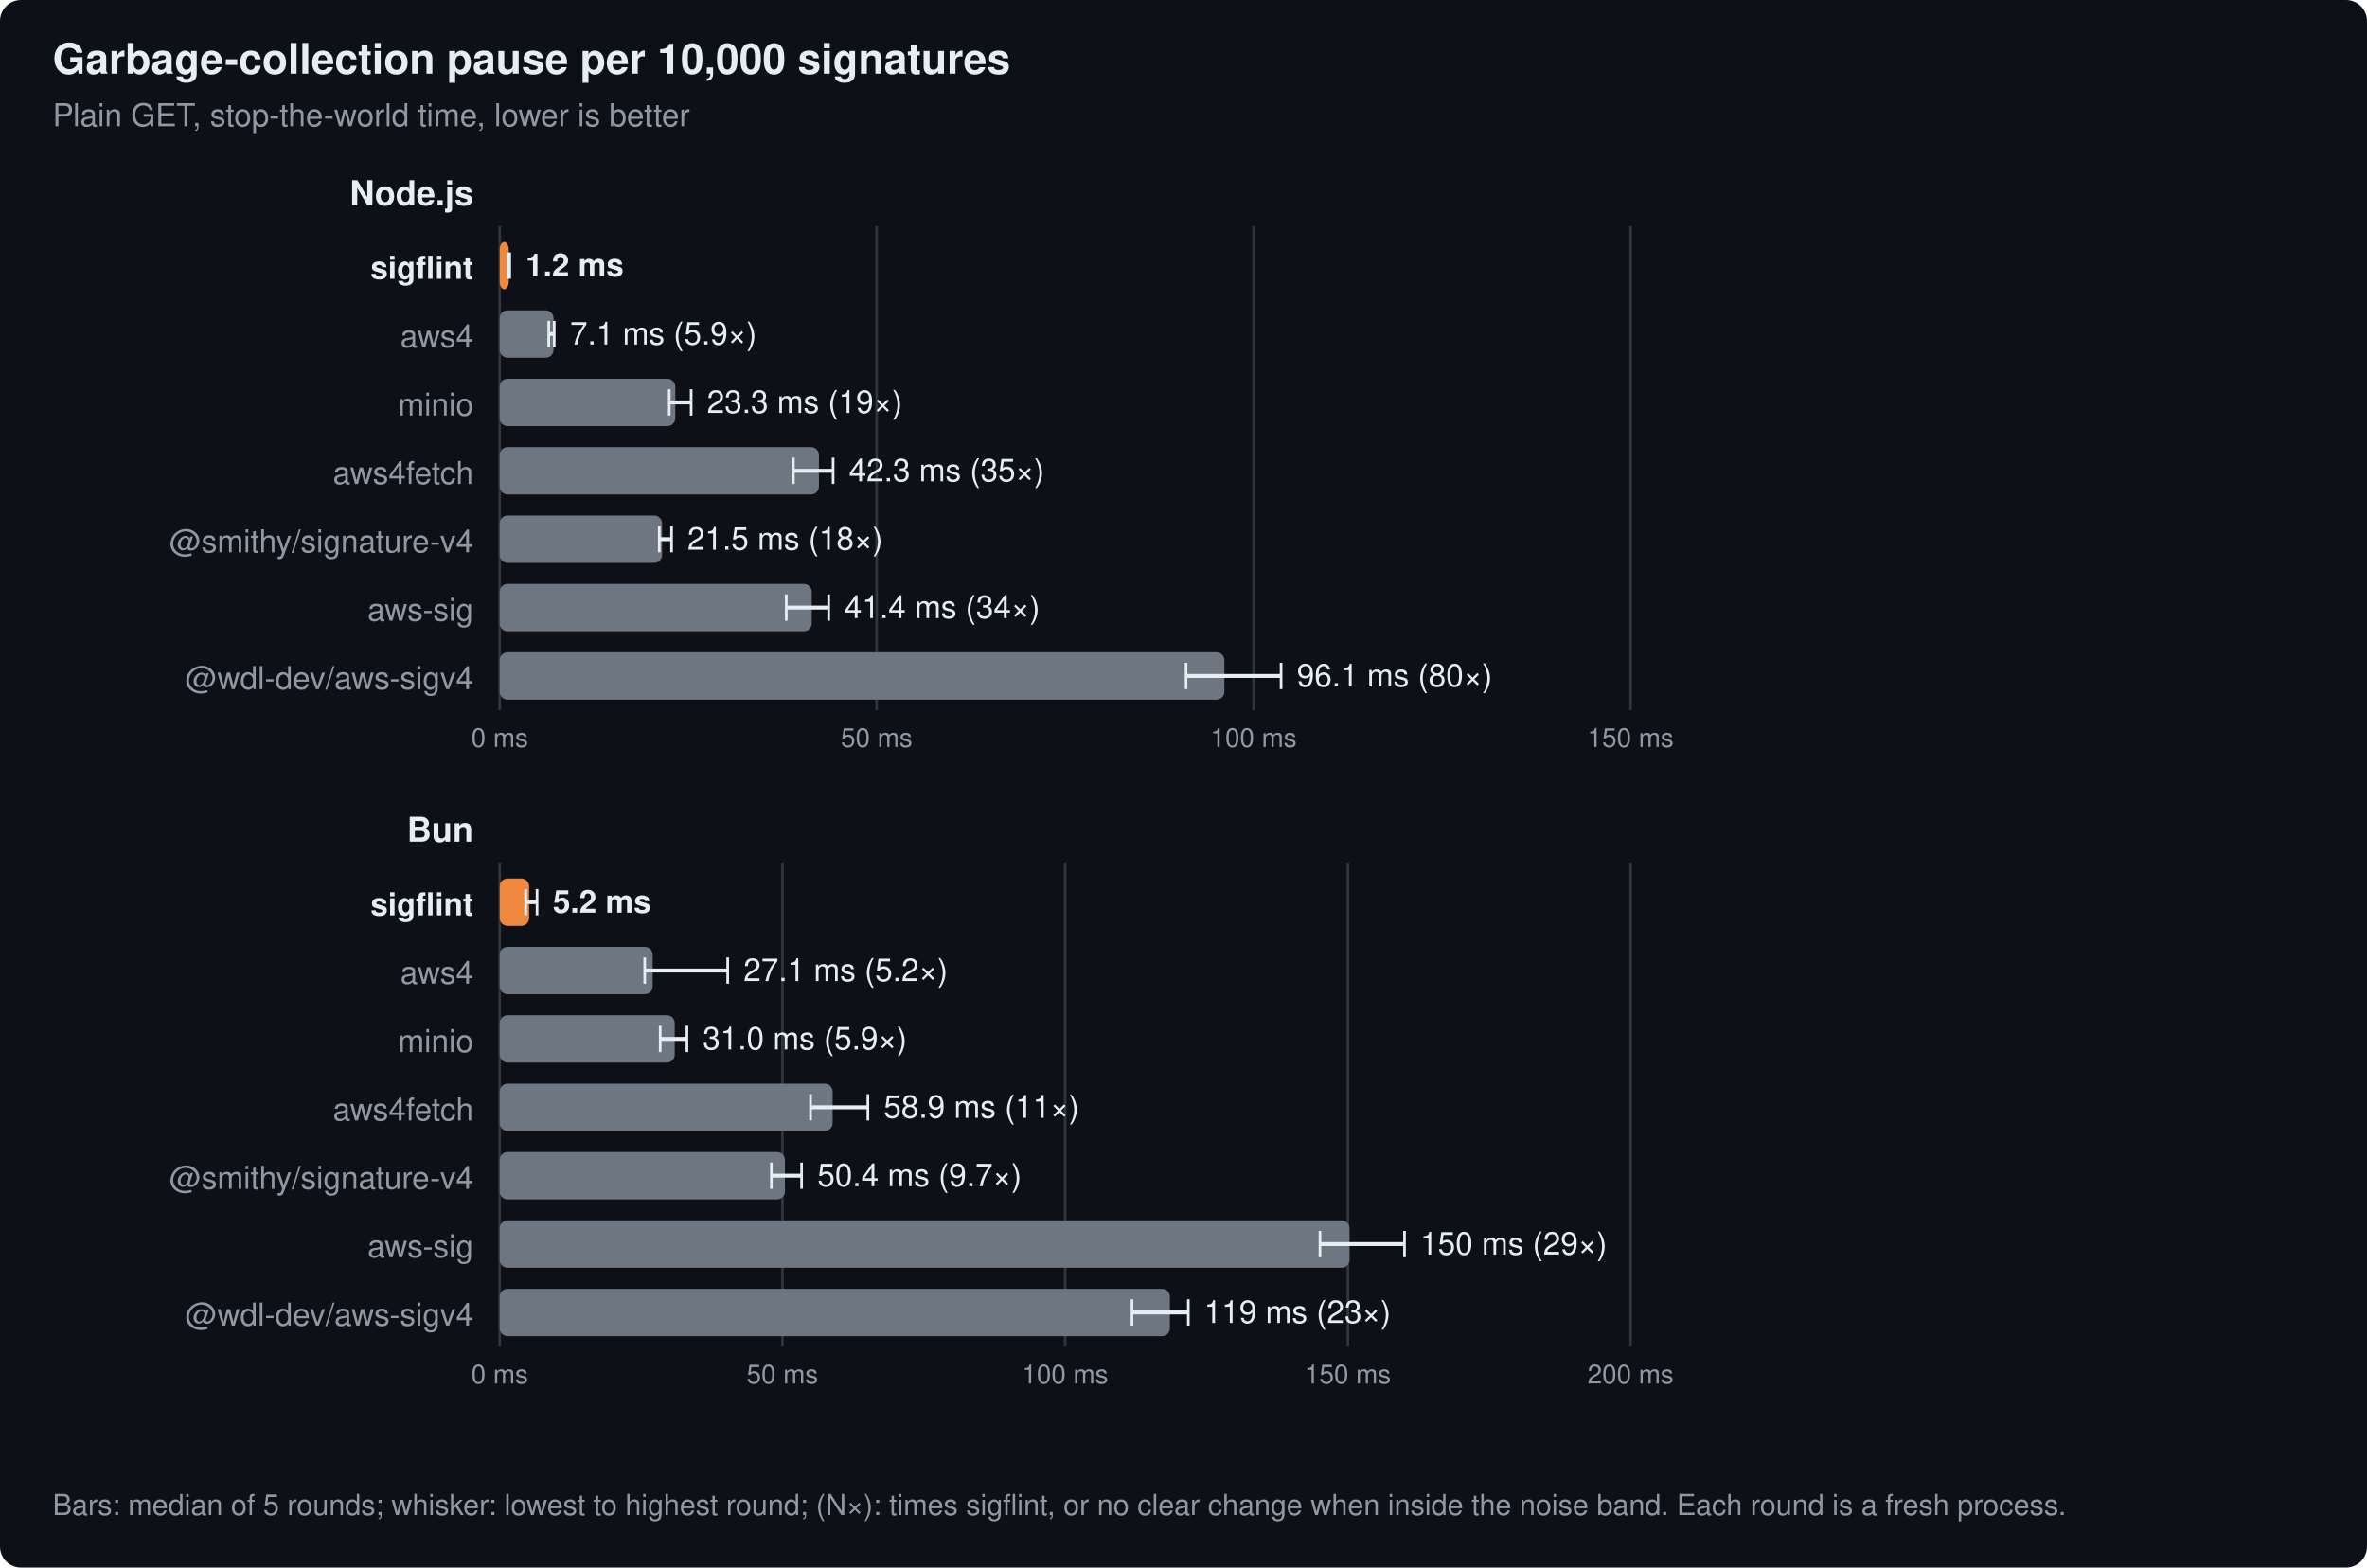
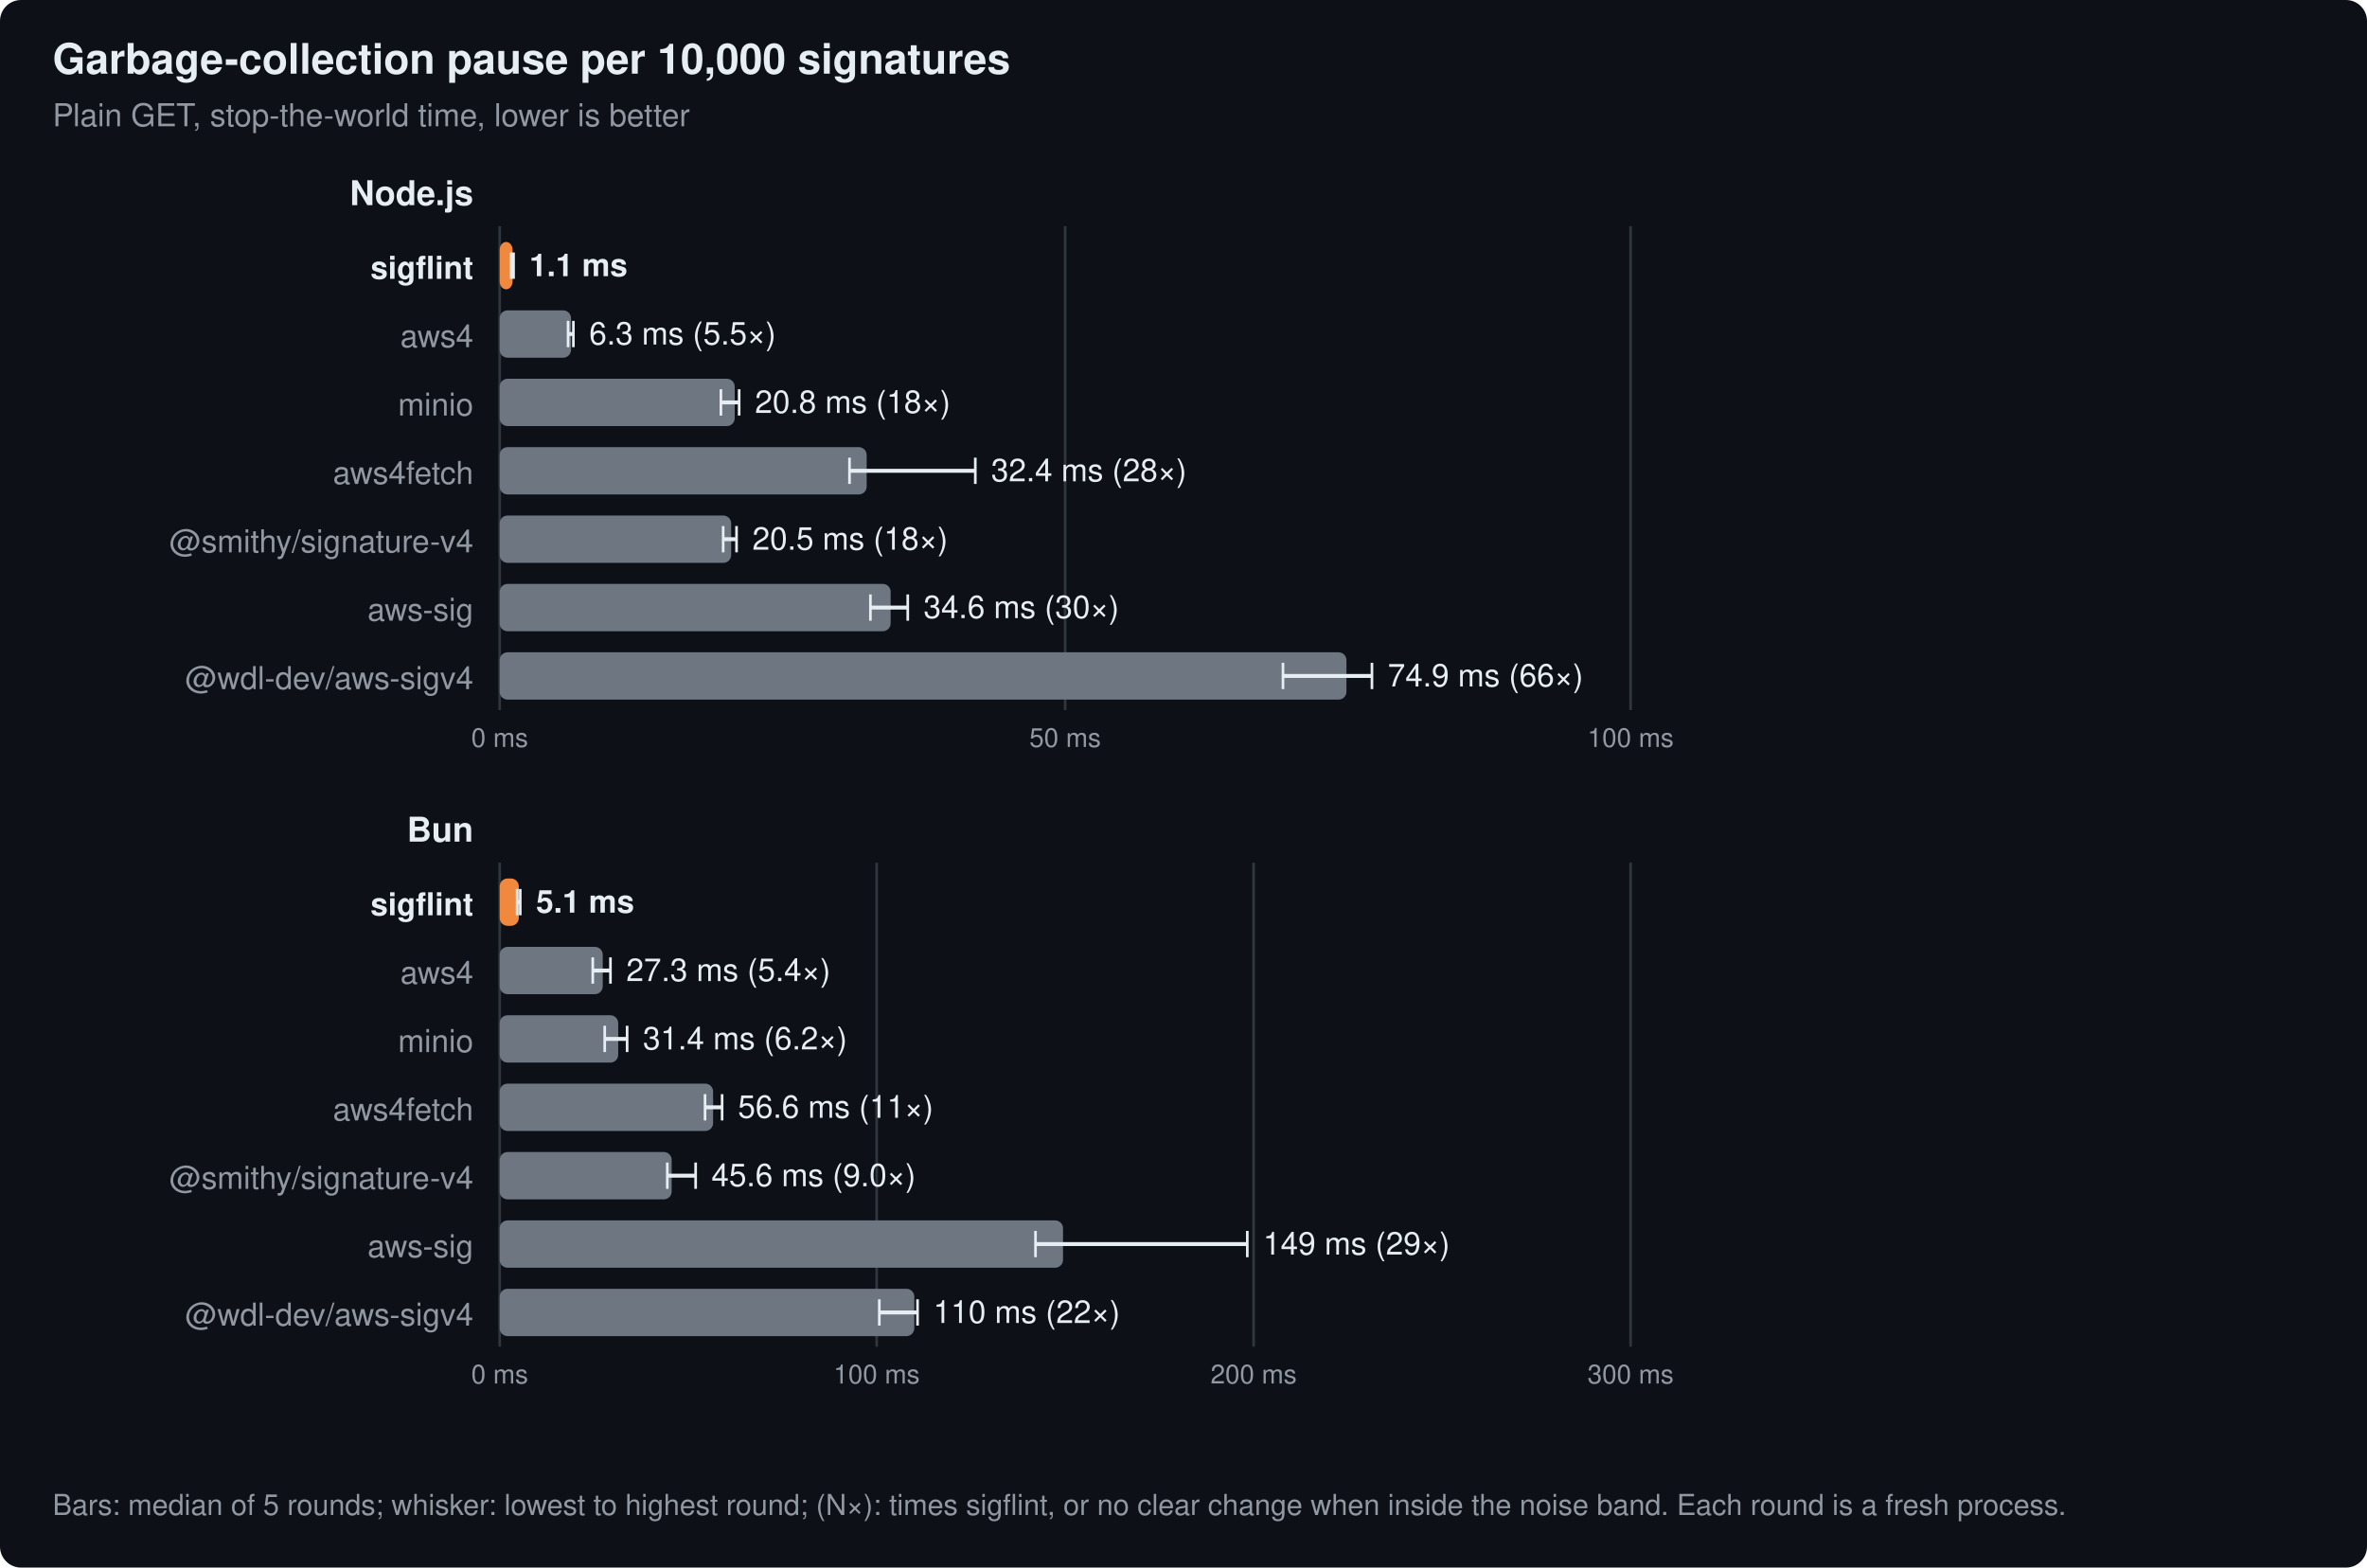
<svg xmlns="http://www.w3.org/2000/svg" width="900" height="596" viewBox="0 0 900 596" role="img" aria-labelledby="t" font-family="-apple-system,BlinkMacSystemFont,'Segoe UI',Helvetica,Arial,sans-serif">
  <rect width="900" height="596" rx="8" fill="#0d1117" />
  <text x="20" y="28" font-size="16" fill="#e6edf3" text-anchor="start" font-weight="600">Garbage-collection pause per 10,000 signatures</text>
  <text x="20" y="48" font-size="12" fill="#9198a1" text-anchor="start" font-weight="400">Plain GET, stop-the-world time, lower is better</text>
  <text x="180" y="78" font-size="13" fill="#e6edf3" text-anchor="end" font-weight="700">Node.js</text>
  <line x1="190" y1="86" x2="190" y2="270" stroke="#30363d" />
  <text x="190" y="284" font-size="10" fill="#9198a1" text-anchor="middle" font-weight="400">0 ms</text>
-   <line x1="333.333" y1="86" x2="333.333" y2="270" stroke="#30363d" />
-   <text x="333.333" y="284" font-size="10" fill="#9198a1" text-anchor="middle" font-weight="400">50 ms</text>
-   <line x1="476.667" y1="86" x2="476.667" y2="270" stroke="#30363d" />
-   <text x="476.667" y="284" font-size="10" fill="#9198a1" text-anchor="middle" font-weight="400">100 ms</text>
+   <line x1="405" y1="86" x2="405" y2="270" stroke="#30363d" />
+   <text x="405" y="284" font-size="10" fill="#9198a1" text-anchor="middle" font-weight="400">50 ms</text>
  <line x1="620" y1="86" x2="620" y2="270" stroke="#30363d" />
-   <text x="620" y="284" font-size="10" fill="#9198a1" text-anchor="middle" font-weight="400">150 ms</text>
+   <text x="620" y="284" font-size="10" fill="#9198a1" text-anchor="middle" font-weight="400">100 ms</text>
  <text x="180" y="106" font-size="12" fill="#e6edf3" text-anchor="end" font-weight="700">sigflint</text>
-   <rect x="190" y="92" width="3.445" height="18" rx="3" fill="#f0883e" />
-   <line x1="193.15" y1="101" x2="193.807" y2="101" stroke="#e6edf3" stroke-width="1.5" />
-   <line x1="193.15" y1="96" x2="193.15" y2="106" stroke="#e6edf3" />
-   <line x1="193.807" y1="96" x2="193.807" y2="106" stroke="#e6edf3" />
-   <text x="199.807" y="105" font-size="12" fill="#e6edf3" text-anchor="start" font-weight="700">1.2 ms</text>
+   <rect x="190" y="92" width="4.898" height="18" rx="3" fill="#f0883e" />
+   <line x1="194.367" y1="101" x2="195.268" y2="101" stroke="#e6edf3" stroke-width="1.5" />
+   <line x1="194.367" y1="96" x2="194.367" y2="106" stroke="#e6edf3" />
+   <line x1="195.268" y1="96" x2="195.268" y2="106" stroke="#e6edf3" />
+   <text x="201.268" y="105" font-size="12" fill="#e6edf3" text-anchor="start" font-weight="700">1.1 ms</text>
  <text x="180" y="132" font-size="12" fill="#9198a1" text-anchor="end" font-weight="400">aws4</text>
-   <rect x="190" y="118" width="20.471" height="18" rx="3" fill="#6e7681" />
-   <line x1="208.653" y1="127" x2="210.723" y2="127" stroke="#e6edf3" stroke-width="1.5" />
-   <line x1="208.653" y1="122" x2="208.653" y2="132" stroke="#e6edf3" />
-   <line x1="210.723" y1="122" x2="210.723" y2="132" stroke="#e6edf3" />
-   <text x="216.723" y="131" font-size="12" fill="#e6edf3" text-anchor="start" font-weight="400">7.1 ms  (5.9×)</text>
+   <rect x="190" y="118" width="27.121" height="18" rx="3" fill="#6e7681" />
+   <line x1="215.997" y1="127" x2="218.018" y2="127" stroke="#e6edf3" stroke-width="1.5" />
+   <line x1="215.997" y1="122" x2="215.997" y2="132" stroke="#e6edf3" />
+   <line x1="218.018" y1="122" x2="218.018" y2="132" stroke="#e6edf3" />
+   <text x="224.018" y="131" font-size="12" fill="#e6edf3" text-anchor="start" font-weight="400">6.3 ms  (5.5×)</text>
  <text x="180" y="158" font-size="12" fill="#9198a1" text-anchor="end" font-weight="400">minio</text>
-   <rect x="190" y="144" width="66.76" height="18" rx="3" fill="#6e7681" />
-   <line x1="254.474" y1="153" x2="262.794" y2="153" stroke="#e6edf3" stroke-width="1.5" />
-   <line x1="254.474" y1="148" x2="254.474" y2="158" stroke="#e6edf3" />
-   <line x1="262.794" y1="148" x2="262.794" y2="158" stroke="#e6edf3" />
-   <text x="268.794" y="157" font-size="12" fill="#e6edf3" text-anchor="start" font-weight="400">23.3 ms  (19×)</text>
+   <rect x="190" y="144" width="89.359" height="18" rx="3" fill="#6e7681" />
+   <line x1="274.111" y1="153" x2="281.046" y2="153" stroke="#e6edf3" stroke-width="1.5" />
+   <line x1="274.111" y1="148" x2="274.111" y2="158" stroke="#e6edf3" />
+   <line x1="281.046" y1="148" x2="281.046" y2="158" stroke="#e6edf3" />
+   <text x="287.046" y="157" font-size="12" fill="#e6edf3" text-anchor="start" font-weight="400">20.8 ms  (18×)</text>
  <text x="180" y="184" font-size="12" fill="#9198a1" text-anchor="end" font-weight="400">aws4fetch</text>
-   <rect x="190" y="170" width="121.38" height="18" rx="3" fill="#6e7681" />
-   <line x1="301.672" y1="179" x2="316.769" y2="179" stroke="#e6edf3" stroke-width="1.5" />
-   <line x1="301.672" y1="174" x2="301.672" y2="184" stroke="#e6edf3" />
-   <line x1="316.769" y1="174" x2="316.769" y2="184" stroke="#e6edf3" />
-   <text x="322.769" y="183" font-size="12" fill="#e6edf3" text-anchor="start" font-weight="400">42.3 ms  (35×)</text>
+   <rect x="190" y="170" width="139.53" height="18" rx="3" fill="#6e7681" />
+   <line x1="323.005" y1="179" x2="370.838" y2="179" stroke="#e6edf3" stroke-width="1.5" />
+   <line x1="323.005" y1="174" x2="323.005" y2="184" stroke="#e6edf3" />
+   <line x1="370.838" y1="174" x2="370.838" y2="184" stroke="#e6edf3" />
+   <text x="376.838" y="183" font-size="12" fill="#e6edf3" text-anchor="start" font-weight="400">32.4 ms  (28×)</text>
  <text x="180" y="210" font-size="12" fill="#9198a1" text-anchor="end" font-weight="400">@smithy/signature-v4</text>
-   <rect x="190" y="196" width="61.737" height="18" rx="3" fill="#6e7681" />
-   <line x1="250.674" y1="205" x2="255.349" y2="205" stroke="#e6edf3" stroke-width="1.5" />
-   <line x1="250.674" y1="200" x2="250.674" y2="210" stroke="#e6edf3" />
-   <line x1="255.349" y1="200" x2="255.349" y2="210" stroke="#e6edf3" />
-   <text x="261.349" y="209" font-size="12" fill="#e6edf3" text-anchor="start" font-weight="400">21.5 ms  (18×)</text>
+   <rect x="190" y="196" width="88.015" height="18" rx="3" fill="#6e7681" />
+   <line x1="274.967" y1="205" x2="280.05" y2="205" stroke="#e6edf3" stroke-width="1.5" />
+   <line x1="274.967" y1="200" x2="274.967" y2="210" stroke="#e6edf3" />
+   <line x1="280.05" y1="200" x2="280.05" y2="210" stroke="#e6edf3" />
+   <text x="286.05" y="209" font-size="12" fill="#e6edf3" text-anchor="start" font-weight="400">20.5 ms  (18×)</text>
  <text x="180" y="236" font-size="12" fill="#9198a1" text-anchor="end" font-weight="400">aws-sig</text>
-   <rect x="190" y="222" width="118.65" height="18" rx="3" fill="#6e7681" />
-   <line x1="298.96" y1="231" x2="315.084" y2="231" stroke="#e6edf3" stroke-width="1.5" />
-   <line x1="298.96" y1="226" x2="298.96" y2="236" stroke="#e6edf3" />
-   <line x1="315.084" y1="226" x2="315.084" y2="236" stroke="#e6edf3" />
-   <text x="321.084" y="235" font-size="12" fill="#e6edf3" text-anchor="start" font-weight="400">41.4 ms  (34×)</text>
+   <rect x="190" y="222" width="148.649" height="18" rx="3" fill="#6e7681" />
+   <line x1="330.957" y1="231" x2="345.154" y2="231" stroke="#e6edf3" stroke-width="1.5" />
+   <line x1="330.957" y1="226" x2="330.957" y2="236" stroke="#e6edf3" />
+   <line x1="345.154" y1="226" x2="345.154" y2="236" stroke="#e6edf3" />
+   <text x="351.154" y="235" font-size="12" fill="#e6edf3" text-anchor="start" font-weight="400">34.6 ms  (30×)</text>
  <text x="180" y="262" font-size="12" fill="#9198a1" text-anchor="end" font-weight="400">@wdl-dev/aws-sigv4</text>
-   <rect x="190" y="248" width="275.55" height="18" rx="3" fill="#6e7681" />
-   <line x1="450.977" y1="257" x2="487.104" y2="257" stroke="#e6edf3" stroke-width="1.5" />
-   <line x1="450.977" y1="252" x2="450.977" y2="262" stroke="#e6edf3" />
-   <line x1="487.104" y1="252" x2="487.104" y2="262" stroke="#e6edf3" />
-   <text x="493.104" y="261" font-size="12" fill="#e6edf3" text-anchor="start" font-weight="400">96.1 ms  (80×)</text>
+   <rect x="190" y="248" width="321.96" height="18" rx="3" fill="#6e7681" />
+   <line x1="487.826" y1="257" x2="521.657" y2="257" stroke="#e6edf3" stroke-width="1.5" />
+   <line x1="487.826" y1="252" x2="487.826" y2="262" stroke="#e6edf3" />
+   <line x1="521.657" y1="252" x2="521.657" y2="262" stroke="#e6edf3" />
+   <text x="527.657" y="261" font-size="12" fill="#e6edf3" text-anchor="start" font-weight="400">74.9 ms  (66×)</text>
  <text x="180" y="320" font-size="13" fill="#e6edf3" text-anchor="end" font-weight="700">Bun</text>
  <line x1="190" y1="328" x2="190" y2="512" stroke="#30363d" />
  <text x="190" y="526" font-size="10" fill="#9198a1" text-anchor="middle" font-weight="400">0 ms</text>
-   <line x1="297.5" y1="328" x2="297.5" y2="512" stroke="#30363d" />
-   <text x="297.5" y="526" font-size="10" fill="#9198a1" text-anchor="middle" font-weight="400">50 ms</text>
-   <line x1="405" y1="328" x2="405" y2="512" stroke="#30363d" />
-   <text x="405" y="526" font-size="10" fill="#9198a1" text-anchor="middle" font-weight="400">100 ms</text>
-   <line x1="512.5" y1="328" x2="512.5" y2="512" stroke="#30363d" />
-   <text x="512.5" y="526" font-size="10" fill="#9198a1" text-anchor="middle" font-weight="400">150 ms</text>
+   <line x1="333.333" y1="328" x2="333.333" y2="512" stroke="#30363d" />
+   <text x="333.333" y="526" font-size="10" fill="#9198a1" text-anchor="middle" font-weight="400">100 ms</text>
+   <line x1="476.667" y1="328" x2="476.667" y2="512" stroke="#30363d" />
+   <text x="476.667" y="526" font-size="10" fill="#9198a1" text-anchor="middle" font-weight="400">200 ms</text>
  <line x1="620" y1="328" x2="620" y2="512" stroke="#30363d" />
-   <text x="620" y="526" font-size="10" fill="#9198a1" text-anchor="middle" font-weight="400">200 ms</text>
+   <text x="620" y="526" font-size="10" fill="#9198a1" text-anchor="middle" font-weight="400">300 ms</text>
  <text x="180" y="348" font-size="12" fill="#e6edf3" text-anchor="end" font-weight="700">sigflint</text>
-   <rect x="190" y="334" width="11.184" height="18" rx="3" fill="#f0883e" />
-   <line x1="199.874" y1="343" x2="204.199" y2="343" stroke="#e6edf3" stroke-width="1.5" />
-   <line x1="199.874" y1="338" x2="199.874" y2="348" stroke="#e6edf3" />
-   <line x1="204.199" y1="338" x2="204.199" y2="348" stroke="#e6edf3" />
-   <text x="210.199" y="347" font-size="12" fill="#e6edf3" text-anchor="start" font-weight="700">5.2 ms</text>
+   <rect x="190" y="334" width="7.267" height="18" rx="3" fill="#f0883e" />
+   <line x1="196.627" y1="343" x2="197.82" y2="343" stroke="#e6edf3" stroke-width="1.5" />
+   <line x1="196.627" y1="338" x2="196.627" y2="348" stroke="#e6edf3" />
+   <line x1="197.82" y1="338" x2="197.82" y2="348" stroke="#e6edf3" />
+   <text x="203.82" y="347" font-size="12" fill="#e6edf3" text-anchor="start" font-weight="700">5.1 ms</text>
  <text x="180" y="374" font-size="12" fill="#9198a1" text-anchor="end" font-weight="400">aws4</text>
-   <rect x="190" y="360" width="58.158" height="18" rx="3" fill="#6e7681" />
-   <line x1="245.142" y1="369" x2="276.693" y2="369" stroke="#e6edf3" stroke-width="1.5" />
-   <line x1="245.142" y1="364" x2="245.142" y2="374" stroke="#e6edf3" />
-   <line x1="276.693" y1="364" x2="276.693" y2="374" stroke="#e6edf3" />
-   <text x="282.693" y="373" font-size="12" fill="#e6edf3" text-anchor="start" font-weight="400">27.1 ms  (5.2×)</text>
+   <rect x="190" y="360" width="39.182" height="18" rx="3" fill="#6e7681" />
+   <line x1="225.382" y1="369" x2="232.11" y2="369" stroke="#e6edf3" stroke-width="1.5" />
+   <line x1="225.382" y1="364" x2="225.382" y2="374" stroke="#e6edf3" />
+   <line x1="232.11" y1="364" x2="232.11" y2="374" stroke="#e6edf3" />
+   <text x="238.11" y="373" font-size="12" fill="#e6edf3" text-anchor="start" font-weight="400">27.3 ms  (5.4×)</text>
  <text x="180" y="400" font-size="12" fill="#9198a1" text-anchor="end" font-weight="400">minio</text>
-   <rect x="190" y="386" width="66.543" height="18" rx="3" fill="#6e7681" />
-   <line x1="251.026" y1="395" x2="261.19" y2="395" stroke="#e6edf3" stroke-width="1.5" />
-   <line x1="251.026" y1="390" x2="251.026" y2="400" stroke="#e6edf3" />
-   <line x1="261.19" y1="390" x2="261.19" y2="400" stroke="#e6edf3" />
-   <text x="267.19" y="399" font-size="12" fill="#e6edf3" text-anchor="start" font-weight="400">31.0 ms  (5.9×)</text>
+   <rect x="190" y="386" width="45.063" height="18" rx="3" fill="#6e7681" />
+   <line x1="229.933" y1="395" x2="238.446" y2="395" stroke="#e6edf3" stroke-width="1.5" />
+   <line x1="229.933" y1="390" x2="229.933" y2="400" stroke="#e6edf3" />
+   <line x1="238.446" y1="390" x2="238.446" y2="400" stroke="#e6edf3" />
+   <text x="244.446" y="399" font-size="12" fill="#e6edf3" text-anchor="start" font-weight="400">31.4 ms  (6.2×)</text>
  <text x="180" y="426" font-size="12" fill="#9198a1" text-anchor="end" font-weight="400">aws4fetch</text>
-   <rect x="190" y="412" width="126.584" height="18" rx="3" fill="#6e7681" />
-   <line x1="308.195" y1="421" x2="329.994" y2="421" stroke="#e6edf3" stroke-width="1.5" />
-   <line x1="308.195" y1="416" x2="308.195" y2="426" stroke="#e6edf3" />
-   <line x1="329.994" y1="416" x2="329.994" y2="426" stroke="#e6edf3" />
-   <text x="335.994" y="425" font-size="12" fill="#e6edf3" text-anchor="start" font-weight="400">58.9 ms  (11×)</text>
+   <rect x="190" y="412" width="81.146" height="18" rx="3" fill="#6e7681" />
+   <line x1="268.073" y1="421" x2="274.562" y2="421" stroke="#e6edf3" stroke-width="1.5" />
+   <line x1="268.073" y1="416" x2="268.073" y2="426" stroke="#e6edf3" />
+   <line x1="274.562" y1="416" x2="274.562" y2="426" stroke="#e6edf3" />
+   <text x="280.562" y="425" font-size="12" fill="#e6edf3" text-anchor="start" font-weight="400">56.6 ms  (11×)</text>
  <text x="180" y="452" font-size="12" fill="#9198a1" text-anchor="end" font-weight="400">@smithy/signature-v4</text>
-   <rect x="190" y="438" width="108.46" height="18" rx="3" fill="#6e7681" />
-   <line x1="293.302" y1="447" x2="304.788" y2="447" stroke="#e6edf3" stroke-width="1.5" />
-   <line x1="293.302" y1="442" x2="293.302" y2="452" stroke="#e6edf3" />
-   <line x1="304.788" y1="442" x2="304.788" y2="452" stroke="#e6edf3" />
-   <text x="310.788" y="451" font-size="12" fill="#e6edf3" text-anchor="start" font-weight="400">50.4 ms  (9.7×)</text>
+   <rect x="190" y="438" width="65.389" height="18" rx="3" fill="#6e7681" />
+   <line x1="253.724" y1="447" x2="264.505" y2="447" stroke="#e6edf3" stroke-width="1.5" />
+   <line x1="253.724" y1="442" x2="253.724" y2="452" stroke="#e6edf3" />
+   <line x1="264.505" y1="442" x2="264.505" y2="452" stroke="#e6edf3" />
+   <text x="270.505" y="451" font-size="12" fill="#e6edf3" text-anchor="start" font-weight="400">45.6 ms  (9.0×)</text>
  <text x="180" y="478" font-size="12" fill="#9198a1" text-anchor="end" font-weight="400">aws-sig</text>
-   <rect x="190" y="464" width="323.133" height="18" rx="3" fill="#6e7681" />
-   <line x1="501.888" y1="473" x2="534.038" y2="473" stroke="#e6edf3" stroke-width="1.5" />
-   <line x1="501.888" y1="468" x2="501.888" y2="478" stroke="#e6edf3" />
-   <line x1="534.038" y1="468" x2="534.038" y2="478" stroke="#e6edf3" />
-   <text x="540.038" y="477" font-size="12" fill="#e6edf3" text-anchor="start" font-weight="400">150 ms  (29×)</text>
+   <rect x="190" y="464" width="214.192" height="18" rx="3" fill="#6e7681" />
+   <line x1="393.728" y1="473" x2="474.256" y2="473" stroke="#e6edf3" stroke-width="1.5" />
+   <line x1="393.728" y1="468" x2="393.728" y2="478" stroke="#e6edf3" />
+   <line x1="474.256" y1="468" x2="474.256" y2="478" stroke="#e6edf3" />
+   <text x="480.256" y="477" font-size="12" fill="#e6edf3" text-anchor="start" font-weight="400">149 ms  (29×)</text>
  <text x="180" y="504" font-size="12" fill="#9198a1" text-anchor="end" font-weight="400">@wdl-dev/aws-sigv4</text>
-   <rect x="190" y="490" width="254.827" height="18" rx="3" fill="#6e7681" />
-   <line x1="430.416" y1="499" x2="451.828" y2="499" stroke="#e6edf3" stroke-width="1.5" />
-   <line x1="430.416" y1="494" x2="430.416" y2="504" stroke="#e6edf3" />
-   <line x1="451.828" y1="494" x2="451.828" y2="504" stroke="#e6edf3" />
-   <text x="457.828" y="503" font-size="12" fill="#e6edf3" text-anchor="start" font-weight="400">119 ms  (23×)</text>
+   <rect x="190" y="490" width="157.649" height="18" rx="3" fill="#6e7681" />
+   <line x1="334.34" y1="499" x2="348.875" y2="499" stroke="#e6edf3" stroke-width="1.5" />
+   <line x1="334.34" y1="494" x2="334.34" y2="504" stroke="#e6edf3" />
+   <line x1="348.875" y1="494" x2="348.875" y2="504" stroke="#e6edf3" />
+   <text x="354.875" y="503" font-size="12" fill="#e6edf3" text-anchor="start" font-weight="400">110 ms  (22×)</text>
  <text x="20" y="576" font-size="11" fill="#9198a1" text-anchor="start" font-weight="400">Bars: median of 5 rounds; whisker: lowest to highest round; (N×): times sigflint, or no clear change when inside the noise band. Each round is a fresh process.</text>
</svg>
